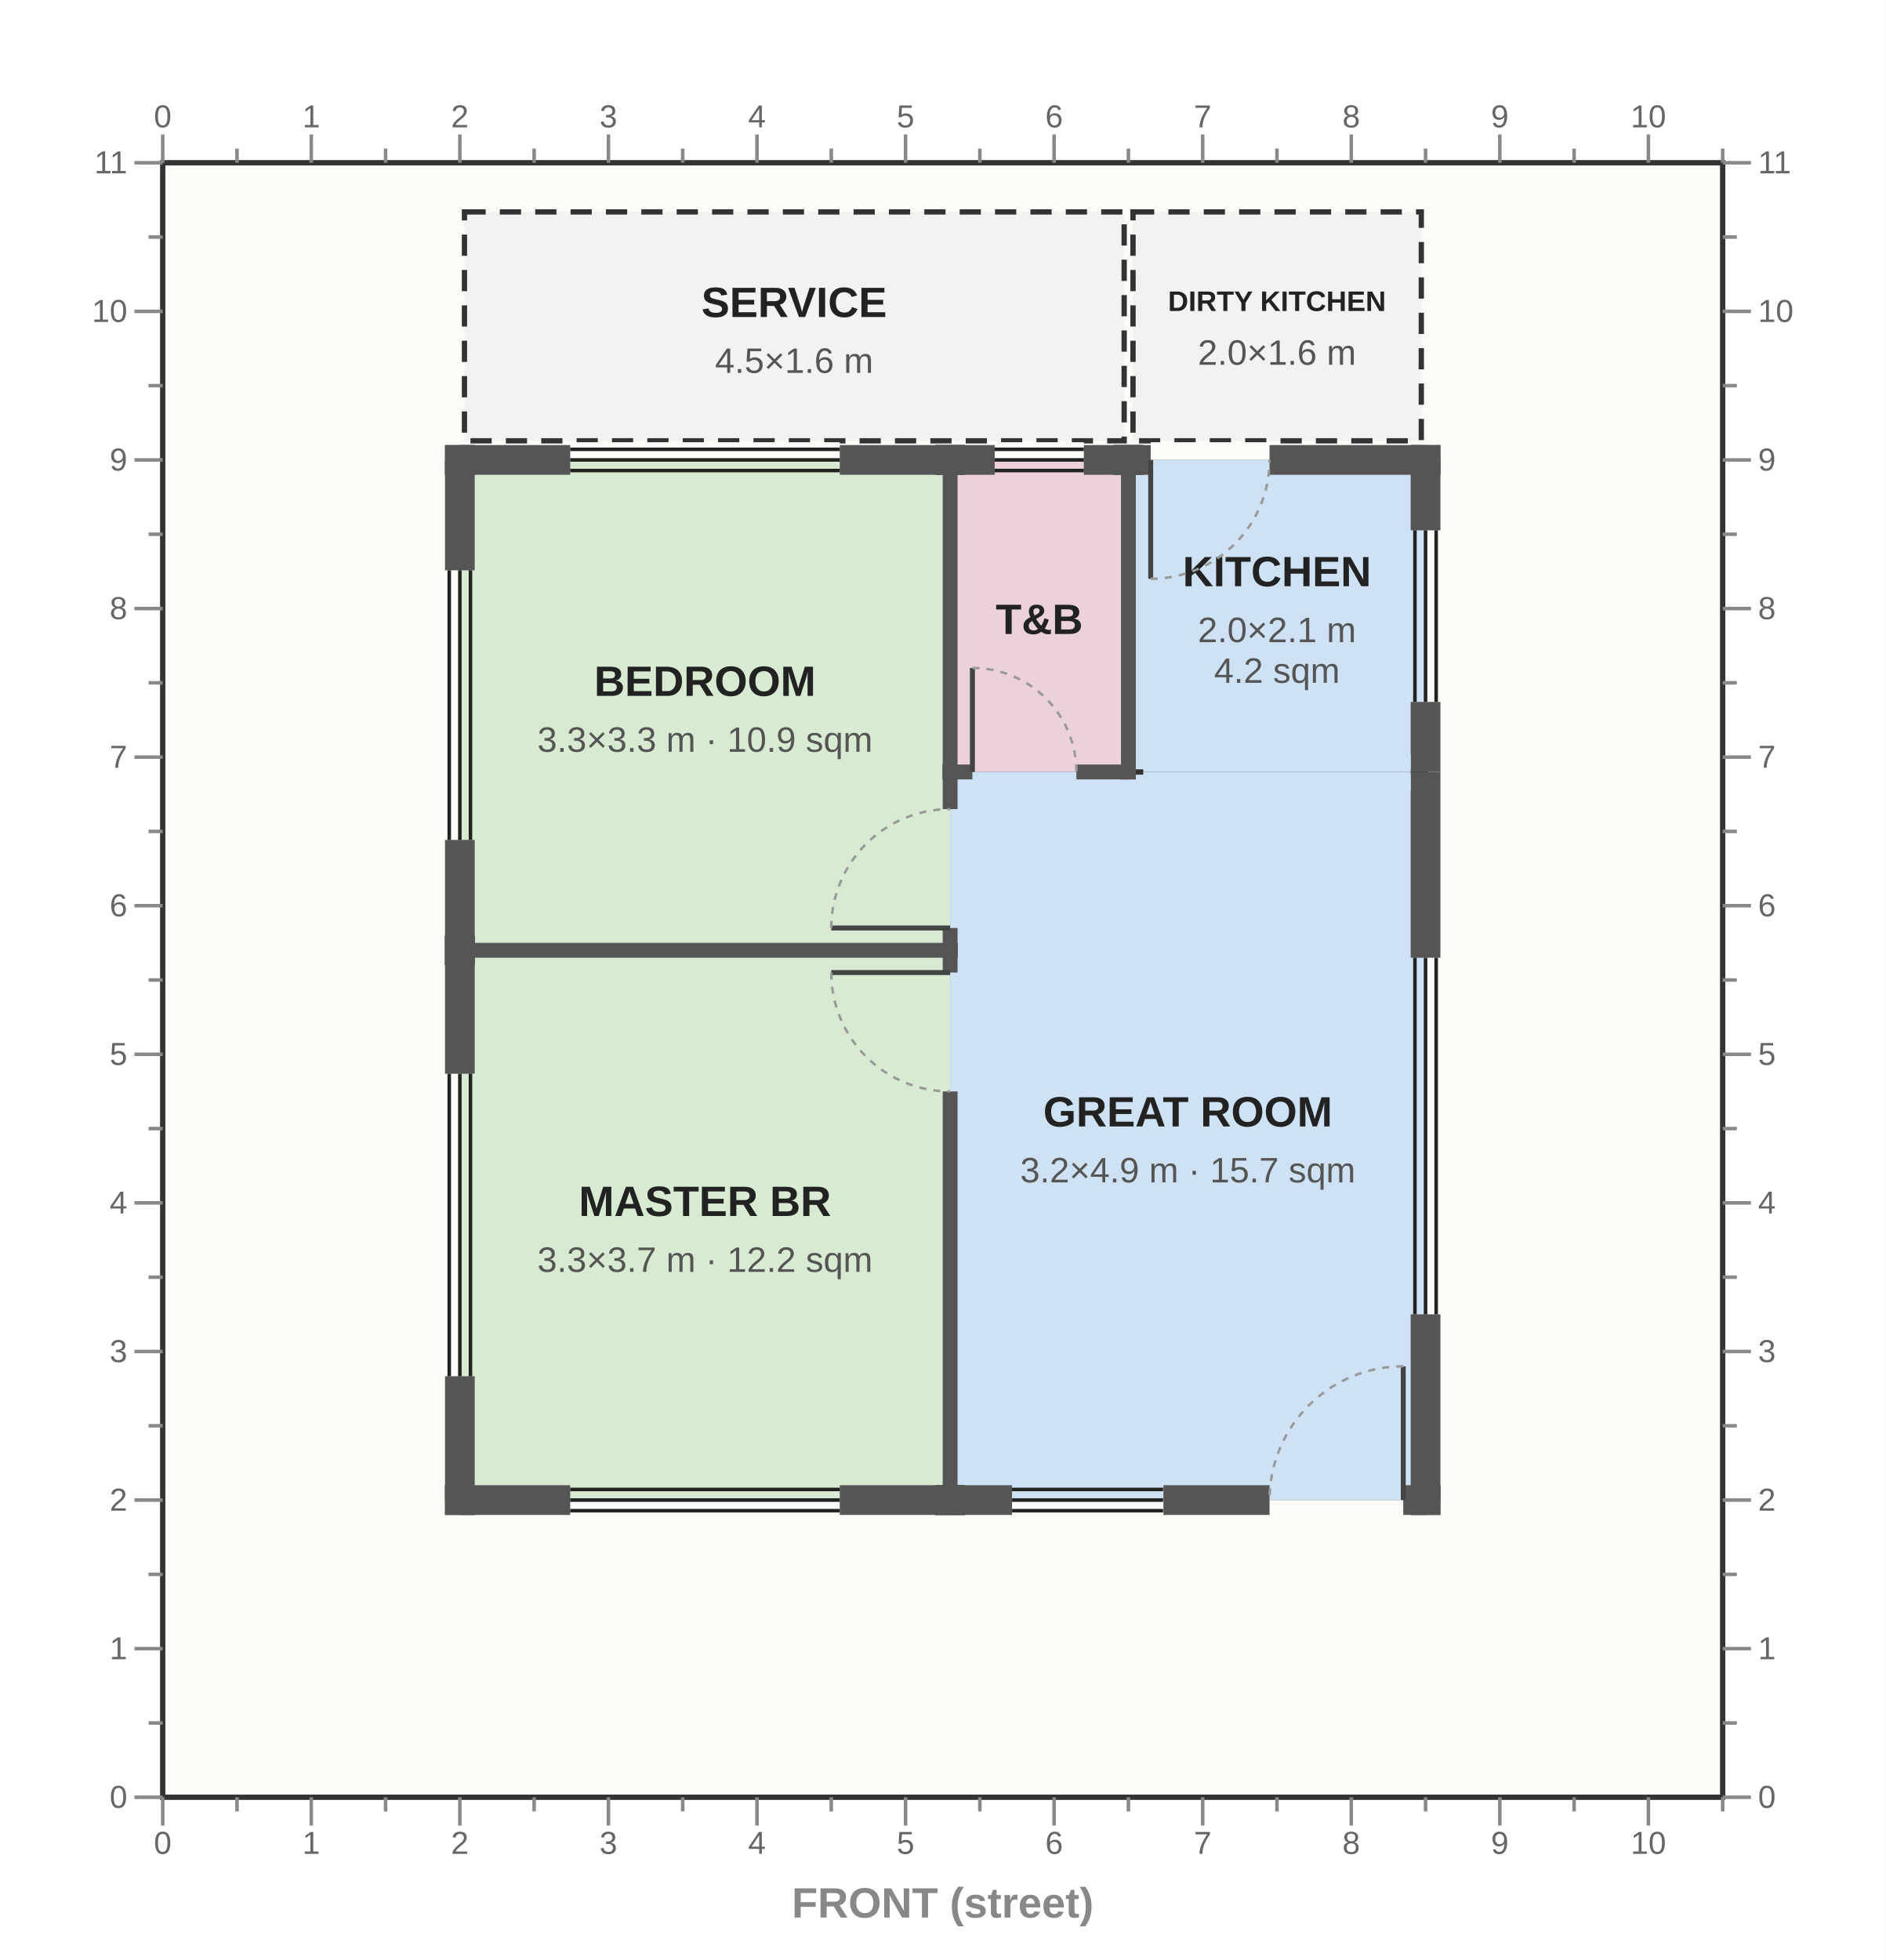
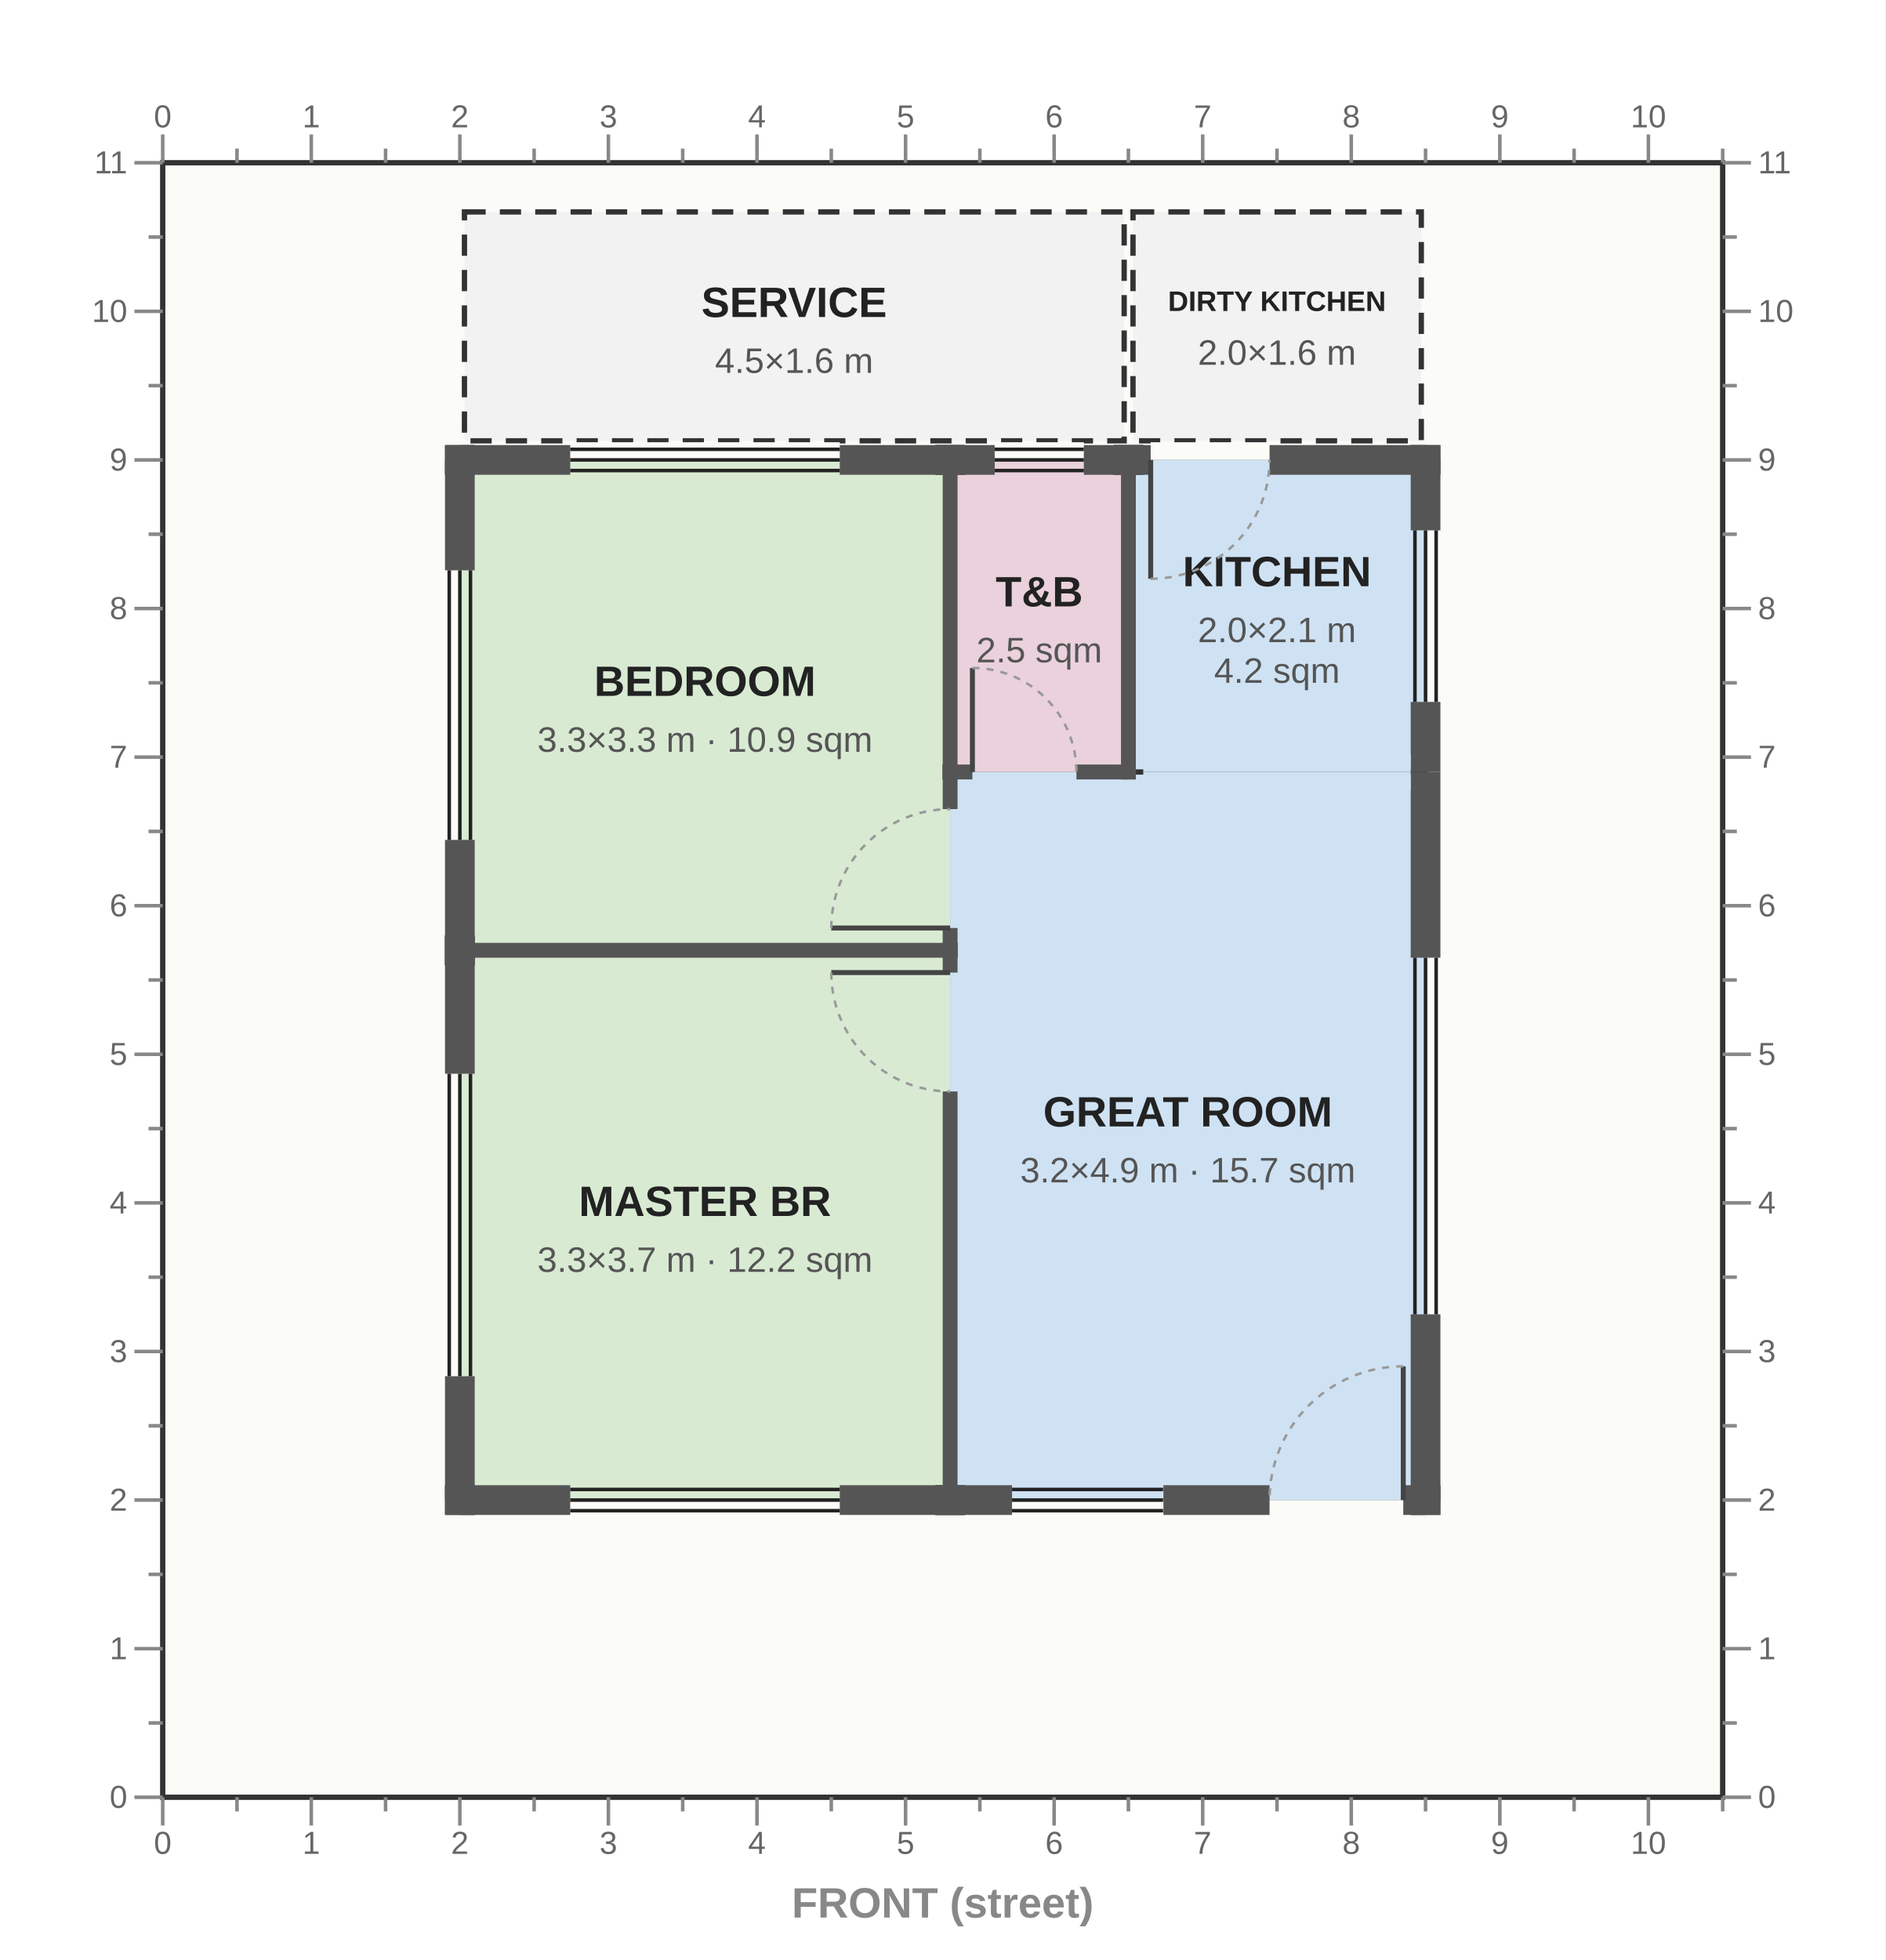
<svg xmlns="http://www.w3.org/2000/svg" width="533" height="554" viewBox="0 0 533 554">
  <rect x="0" y="0" width="533" height="554" fill="white" />
  <rect x="46.0" y="46.0" width="441.0" height="462.0" fill="#fbfbf7" stroke="#333" stroke-width="1.5" />
  <line x1="46.0" y1="46.0" x2="46.0" y2="38.0" stroke="#888" stroke-width="1" />
  <line x1="46.0" y1="508.0" x2="46.0" y2="516.0" stroke="#888" stroke-width="1" />
  <text x="46.0" y="36.0" text-anchor="middle" font-family="Arial" font-size="9" fill="#666">0</text>
  <text x="46.0" y="524.0" text-anchor="middle" font-family="Arial" font-size="9" fill="#666">0</text>
  <line x1="67.0" y1="46.0" x2="67.0" y2="42.0" stroke="#888" stroke-width="1" />
  <line x1="67.0" y1="508.0" x2="67.0" y2="512.0" stroke="#888" stroke-width="1" />
  <line x1="88.0" y1="46.0" x2="88.0" y2="38.0" stroke="#888" stroke-width="1" />
  <line x1="88.0" y1="508.0" x2="88.0" y2="516.0" stroke="#888" stroke-width="1" />
  <text x="88.0" y="36.0" text-anchor="middle" font-family="Arial" font-size="9" fill="#666">1</text>
  <text x="88.0" y="524.0" text-anchor="middle" font-family="Arial" font-size="9" fill="#666">1</text>
  <line x1="109.0" y1="46.0" x2="109.0" y2="42.0" stroke="#888" stroke-width="1" />
  <line x1="109.0" y1="508.0" x2="109.0" y2="512.0" stroke="#888" stroke-width="1" />
  <line x1="130.0" y1="46.0" x2="130.0" y2="38.0" stroke="#888" stroke-width="1" />
  <line x1="130.0" y1="508.0" x2="130.0" y2="516.0" stroke="#888" stroke-width="1" />
  <text x="130.0" y="36.0" text-anchor="middle" font-family="Arial" font-size="9" fill="#666">2</text>
  <text x="130.0" y="524.0" text-anchor="middle" font-family="Arial" font-size="9" fill="#666">2</text>
  <line x1="151.0" y1="46.0" x2="151.0" y2="42.0" stroke="#888" stroke-width="1" />
  <line x1="151.0" y1="508.0" x2="151.0" y2="512.0" stroke="#888" stroke-width="1" />
  <line x1="172.0" y1="46.0" x2="172.0" y2="38.0" stroke="#888" stroke-width="1" />
  <line x1="172.0" y1="508.0" x2="172.0" y2="516.0" stroke="#888" stroke-width="1" />
  <text x="172.0" y="36.0" text-anchor="middle" font-family="Arial" font-size="9" fill="#666">3</text>
  <text x="172.0" y="524.0" text-anchor="middle" font-family="Arial" font-size="9" fill="#666">3</text>
  <line x1="193.0" y1="46.0" x2="193.0" y2="42.0" stroke="#888" stroke-width="1" />
  <line x1="193.0" y1="508.0" x2="193.0" y2="512.0" stroke="#888" stroke-width="1" />
  <line x1="214.0" y1="46.0" x2="214.0" y2="38.0" stroke="#888" stroke-width="1" />
  <line x1="214.0" y1="508.0" x2="214.0" y2="516.0" stroke="#888" stroke-width="1" />
  <text x="214.0" y="36.0" text-anchor="middle" font-family="Arial" font-size="9" fill="#666">4</text>
  <text x="214.0" y="524.0" text-anchor="middle" font-family="Arial" font-size="9" fill="#666">4</text>
  <line x1="235.0" y1="46.0" x2="235.0" y2="42.0" stroke="#888" stroke-width="1" />
  <line x1="235.0" y1="508.0" x2="235.0" y2="512.0" stroke="#888" stroke-width="1" />
  <line x1="256.0" y1="46.0" x2="256.0" y2="38.0" stroke="#888" stroke-width="1" />
  <line x1="256.0" y1="508.0" x2="256.0" y2="516.0" stroke="#888" stroke-width="1" />
  <text x="256.0" y="36.0" text-anchor="middle" font-family="Arial" font-size="9" fill="#666">5</text>
  <text x="256.0" y="524.0" text-anchor="middle" font-family="Arial" font-size="9" fill="#666">5</text>
  <line x1="277.0" y1="46.0" x2="277.0" y2="42.0" stroke="#888" stroke-width="1" />
  <line x1="277.0" y1="508.0" x2="277.0" y2="512.0" stroke="#888" stroke-width="1" />
  <line x1="298.0" y1="46.0" x2="298.0" y2="38.0" stroke="#888" stroke-width="1" />
  <line x1="298.0" y1="508.0" x2="298.0" y2="516.0" stroke="#888" stroke-width="1" />
  <text x="298.0" y="36.0" text-anchor="middle" font-family="Arial" font-size="9" fill="#666">6</text>
  <text x="298.0" y="524.0" text-anchor="middle" font-family="Arial" font-size="9" fill="#666">6</text>
  <line x1="319.0" y1="46.0" x2="319.0" y2="42.0" stroke="#888" stroke-width="1" />
  <line x1="319.0" y1="508.0" x2="319.0" y2="512.0" stroke="#888" stroke-width="1" />
  <line x1="340.0" y1="46.0" x2="340.0" y2="38.0" stroke="#888" stroke-width="1" />
  <line x1="340.0" y1="508.0" x2="340.0" y2="516.0" stroke="#888" stroke-width="1" />
  <text x="340.0" y="36.0" text-anchor="middle" font-family="Arial" font-size="9" fill="#666">7</text>
  <text x="340.0" y="524.0" text-anchor="middle" font-family="Arial" font-size="9" fill="#666">7</text>
  <line x1="361.0" y1="46.0" x2="361.0" y2="42.0" stroke="#888" stroke-width="1" />
  <line x1="361.0" y1="508.0" x2="361.0" y2="512.0" stroke="#888" stroke-width="1" />
  <line x1="382.0" y1="46.0" x2="382.0" y2="38.0" stroke="#888" stroke-width="1" />
  <line x1="382.0" y1="508.0" x2="382.0" y2="516.0" stroke="#888" stroke-width="1" />
  <text x="382.0" y="36.0" text-anchor="middle" font-family="Arial" font-size="9" fill="#666">8</text>
  <text x="382.0" y="524.0" text-anchor="middle" font-family="Arial" font-size="9" fill="#666">8</text>
  <line x1="403.0" y1="46.0" x2="403.0" y2="42.0" stroke="#888" stroke-width="1" />
  <line x1="403.0" y1="508.0" x2="403.0" y2="512.0" stroke="#888" stroke-width="1" />
  <line x1="424.0" y1="46.0" x2="424.0" y2="38.0" stroke="#888" stroke-width="1" />
  <line x1="424.0" y1="508.0" x2="424.0" y2="516.0" stroke="#888" stroke-width="1" />
  <text x="424.0" y="36.0" text-anchor="middle" font-family="Arial" font-size="9" fill="#666">9</text>
  <text x="424.0" y="524.0" text-anchor="middle" font-family="Arial" font-size="9" fill="#666">9</text>
  <line x1="445.0" y1="46.0" x2="445.0" y2="42.0" stroke="#888" stroke-width="1" />
  <line x1="445.0" y1="508.0" x2="445.0" y2="512.0" stroke="#888" stroke-width="1" />
  <line x1="466.0" y1="46.0" x2="466.0" y2="38.0" stroke="#888" stroke-width="1" />
  <line x1="466.0" y1="508.0" x2="466.0" y2="516.0" stroke="#888" stroke-width="1" />
  <text x="466.0" y="36.0" text-anchor="middle" font-family="Arial" font-size="9" fill="#666">10</text>
  <text x="466.0" y="524.0" text-anchor="middle" font-family="Arial" font-size="9" fill="#666">10</text>
  <line x1="487.0" y1="46.0" x2="487.0" y2="42.0" stroke="#888" stroke-width="1" />
  <line x1="487.0" y1="508.0" x2="487.0" y2="512.0" stroke="#888" stroke-width="1" />
  <line x1="46.0" y1="508.0" x2="38.0" y2="508.0" stroke="#888" stroke-width="1" />
  <line x1="487.0" y1="508.0" x2="495.0" y2="508.0" stroke="#888" stroke-width="1" />
  <text x="36.0" y="511.0" text-anchor="end" font-family="Arial" font-size="9" fill="#666">0</text>
  <text x="497.0" y="511.0" text-anchor="start" font-family="Arial" font-size="9" fill="#666">0</text>
  <line x1="46.0" y1="487.0" x2="42.0" y2="487.0" stroke="#888" stroke-width="1" />
  <line x1="487.0" y1="487.0" x2="491.0" y2="487.0" stroke="#888" stroke-width="1" />
  <line x1="46.0" y1="466.0" x2="38.0" y2="466.0" stroke="#888" stroke-width="1" />
  <line x1="487.0" y1="466.0" x2="495.0" y2="466.0" stroke="#888" stroke-width="1" />
  <text x="36.0" y="469.0" text-anchor="end" font-family="Arial" font-size="9" fill="#666">1</text>
  <text x="497.0" y="469.0" text-anchor="start" font-family="Arial" font-size="9" fill="#666">1</text>
  <line x1="46.0" y1="445.0" x2="42.0" y2="445.0" stroke="#888" stroke-width="1" />
  <line x1="487.0" y1="445.0" x2="491.0" y2="445.0" stroke="#888" stroke-width="1" />
  <line x1="46.0" y1="424.0" x2="38.0" y2="424.0" stroke="#888" stroke-width="1" />
  <line x1="487.0" y1="424.0" x2="495.0" y2="424.0" stroke="#888" stroke-width="1" />
  <text x="36.0" y="427.0" text-anchor="end" font-family="Arial" font-size="9" fill="#666">2</text>
  <text x="497.0" y="427.0" text-anchor="start" font-family="Arial" font-size="9" fill="#666">2</text>
  <line x1="46.0" y1="403.0" x2="42.0" y2="403.0" stroke="#888" stroke-width="1" />
  <line x1="487.0" y1="403.0" x2="491.0" y2="403.0" stroke="#888" stroke-width="1" />
  <line x1="46.0" y1="382.0" x2="38.0" y2="382.0" stroke="#888" stroke-width="1" />
  <line x1="487.0" y1="382.0" x2="495.0" y2="382.0" stroke="#888" stroke-width="1" />
  <text x="36.0" y="385.0" text-anchor="end" font-family="Arial" font-size="9" fill="#666">3</text>
  <text x="497.0" y="385.0" text-anchor="start" font-family="Arial" font-size="9" fill="#666">3</text>
  <line x1="46.0" y1="361.0" x2="42.0" y2="361.0" stroke="#888" stroke-width="1" />
  <line x1="487.0" y1="361.0" x2="491.0" y2="361.0" stroke="#888" stroke-width="1" />
  <line x1="46.0" y1="340.0" x2="38.0" y2="340.0" stroke="#888" stroke-width="1" />
  <line x1="487.0" y1="340.0" x2="495.0" y2="340.0" stroke="#888" stroke-width="1" />
  <text x="36.0" y="343.0" text-anchor="end" font-family="Arial" font-size="9" fill="#666">4</text>
  <text x="497.0" y="343.0" text-anchor="start" font-family="Arial" font-size="9" fill="#666">4</text>
  <line x1="46.0" y1="319.0" x2="42.0" y2="319.0" stroke="#888" stroke-width="1" />
  <line x1="487.0" y1="319.0" x2="491.0" y2="319.0" stroke="#888" stroke-width="1" />
  <line x1="46.0" y1="298.0" x2="38.0" y2="298.0" stroke="#888" stroke-width="1" />
  <line x1="487.0" y1="298.0" x2="495.0" y2="298.0" stroke="#888" stroke-width="1" />
  <text x="36.0" y="301.0" text-anchor="end" font-family="Arial" font-size="9" fill="#666">5</text>
  <text x="497.0" y="301.0" text-anchor="start" font-family="Arial" font-size="9" fill="#666">5</text>
  <line x1="46.0" y1="277.0" x2="42.0" y2="277.0" stroke="#888" stroke-width="1" />
  <line x1="487.0" y1="277.0" x2="491.0" y2="277.0" stroke="#888" stroke-width="1" />
  <line x1="46.0" y1="256.0" x2="38.0" y2="256.0" stroke="#888" stroke-width="1" />
  <line x1="487.0" y1="256.0" x2="495.0" y2="256.0" stroke="#888" stroke-width="1" />
  <text x="36.0" y="259.0" text-anchor="end" font-family="Arial" font-size="9" fill="#666">6</text>
  <text x="497.0" y="259.0" text-anchor="start" font-family="Arial" font-size="9" fill="#666">6</text>
  <line x1="46.0" y1="235.0" x2="42.0" y2="235.0" stroke="#888" stroke-width="1" />
  <line x1="487.0" y1="235.0" x2="491.0" y2="235.0" stroke="#888" stroke-width="1" />
  <line x1="46.0" y1="214.0" x2="38.0" y2="214.0" stroke="#888" stroke-width="1" />
  <line x1="487.0" y1="214.0" x2="495.0" y2="214.0" stroke="#888" stroke-width="1" />
  <text x="36.0" y="217.0" text-anchor="end" font-family="Arial" font-size="9" fill="#666">7</text>
  <text x="497.0" y="217.0" text-anchor="start" font-family="Arial" font-size="9" fill="#666">7</text>
  <line x1="46.0" y1="193.0" x2="42.0" y2="193.0" stroke="#888" stroke-width="1" />
  <line x1="487.0" y1="193.0" x2="491.0" y2="193.0" stroke="#888" stroke-width="1" />
  <line x1="46.0" y1="172.0" x2="38.0" y2="172.0" stroke="#888" stroke-width="1" />
  <line x1="487.0" y1="172.0" x2="495.0" y2="172.0" stroke="#888" stroke-width="1" />
  <text x="36.0" y="175.0" text-anchor="end" font-family="Arial" font-size="9" fill="#666">8</text>
  <text x="497.0" y="175.0" text-anchor="start" font-family="Arial" font-size="9" fill="#666">8</text>
  <line x1="46.0" y1="151.0" x2="42.0" y2="151.0" stroke="#888" stroke-width="1" />
  <line x1="487.0" y1="151.0" x2="491.0" y2="151.0" stroke="#888" stroke-width="1" />
  <line x1="46.0" y1="130.0" x2="38.0" y2="130.0" stroke="#888" stroke-width="1" />
  <line x1="487.0" y1="130.0" x2="495.0" y2="130.0" stroke="#888" stroke-width="1" />
  <text x="36.0" y="133.0" text-anchor="end" font-family="Arial" font-size="9" fill="#666">9</text>
  <text x="497.0" y="133.0" text-anchor="start" font-family="Arial" font-size="9" fill="#666">9</text>
  <line x1="46.0" y1="109.0" x2="42.0" y2="109.0" stroke="#888" stroke-width="1" />
  <line x1="487.0" y1="109.0" x2="491.0" y2="109.0" stroke="#888" stroke-width="1" />
  <line x1="46.0" y1="88.0" x2="38.0" y2="88.0" stroke="#888" stroke-width="1" />
  <line x1="487.0" y1="88.0" x2="495.0" y2="88.0" stroke="#888" stroke-width="1" />
  <text x="36.0" y="91.0" text-anchor="end" font-family="Arial" font-size="9" fill="#666">10</text>
  <text x="497.0" y="91.0" text-anchor="start" font-family="Arial" font-size="9" fill="#666">10</text>
  <line x1="46.0" y1="67.0" x2="42.0" y2="67.0" stroke="#888" stroke-width="1" />
  <line x1="487.0" y1="67.0" x2="491.0" y2="67.0" stroke="#888" stroke-width="1" />
  <line x1="46.0" y1="46.0" x2="38.0" y2="46.0" stroke="#888" stroke-width="1" />
  <line x1="487.0" y1="46.0" x2="495.0" y2="46.0" stroke="#888" stroke-width="1" />
  <text x="36.0" y="49.0" text-anchor="end" font-family="Arial" font-size="9" fill="#666">11</text>
  <text x="497.0" y="49.0" text-anchor="start" font-family="Arial" font-size="9" fill="#666">11</text>
  <rect x="130.0" y="130.0" width="273.0" height="294.0" fill="none" stroke="#9aa" stroke-width="1" stroke-dasharray="3 3" />
  <rect x="320.3" y="59.9" width="81.5" height="64.7" fill="#f2f2f2" stroke="#333" stroke-width="1.5" stroke-dasharray="6 4" />
  <text x="361.0" y="87.9" text-anchor="middle" font-family="Arial" font-size="8" font-weight="bold" fill="#222">DIRTY KITCHEN</text>
  <text x="361.0" y="103.1" text-anchor="middle" font-family="Arial" font-size="10" fill="#555">2.0×1.6 m</text>
  <rect x="131.3" y="59.9" width="186.5" height="64.7" fill="#f2f2f2" stroke="#333" stroke-width="1.5" stroke-dasharray="6 4" />
  <text x="224.5" y="89.6" text-anchor="middle" font-family="Arial" font-size="12" font-weight="bold" fill="#222">SERVICE</text>
  <text x="224.5" y="105.4" text-anchor="middle" font-family="Arial" font-size="10" fill="#555">4.5×1.6 m</text>
  <rect x="130.0" y="268.6" width="138.6" height="155.4" fill="#d9ead3" stroke="#333" stroke-width="1.5" />
  <text x="199.3" y="343.7" text-anchor="middle" font-family="Arial" font-size="12" font-weight="bold" fill="#222">MASTER BR</text>
  <text x="199.3" y="359.5" text-anchor="middle" font-family="Arial" font-size="10" fill="#555">3.3×3.7 m · 12.2 sqm</text>
  <rect x="130.0" y="130.0" width="138.6" height="138.6" fill="#d9ead3" stroke="#333" stroke-width="1.5" />
  <text x="199.3" y="196.7" text-anchor="middle" font-family="Arial" font-size="12" font-weight="bold" fill="#222">BEDROOM</text>
  <text x="199.3" y="212.5" text-anchor="middle" font-family="Arial" font-size="10" fill="#555">3.3×3.3 m · 10.9 sqm</text>
  <rect x="268.6" y="130.0" width="50.4" height="88.2" fill="#ead1dc" stroke="#333" stroke-width="1.5" />
-   <text x="293.8" y="179.2" text-anchor="middle" font-family="Arial" font-size="12" font-weight="bold" fill="#222">T&amp;B</text>
+   <text x="293.8" y="171.4" text-anchor="middle" font-family="Arial" font-size="12" font-weight="bold" fill="#222">T&amp;B</text>
+   <text x="293.8" y="187.2" text-anchor="middle" font-family="Arial" font-size="10" fill="#555">2.5 sqm</text>
  <rect x="268.6" y="218.2" width="134.4" height="205.8" fill="#cfe2f3" stroke="#333" stroke-width="1.5" />
  <text x="335.8" y="318.4" text-anchor="middle" font-family="Arial" font-size="12" font-weight="bold" fill="#222">GREAT ROOM</text>
  <text x="335.8" y="334.2" text-anchor="middle" font-family="Arial" font-size="10" fill="#555">3.2×4.9 m · 15.7 sqm</text>
  <rect x="319.0" y="130.0" width="84.0" height="88.2" fill="#cfe2f3" stroke="#333" stroke-width="1.5" />
  <text x="361.0" y="165.7" text-anchor="middle" font-family="Arial" font-size="12" font-weight="bold" fill="#222">KITCHEN</text>
  <text x="361.0" y="181.5" text-anchor="middle" font-family="Arial" font-size="10" fill="#555">2.0×2.1 m</text>
  <text x="361.0" y="193.0" text-anchor="middle" font-family="Arial" font-size="10" fill="#555">4.2 sqm</text>
  <text x="266.5" y="542.0" text-anchor="middle" font-family="Arial" font-size="12" font-weight="bold" fill="#888">FRONT (street)</text>
  <rect x="130.00" y="266.50" width="138.60" height="4.20" fill="#555" stroke="none" />
  <rect x="266.50" y="268.60" width="4.20" height="155.40" fill="#555" stroke="none" />
  <rect x="266.50" y="130.00" width="4.20" height="88.20" fill="#555" stroke="none" />
  <rect x="266.50" y="218.20" width="4.20" height="50.40" fill="#555" stroke="none" />
  <rect x="268.60" y="216.10" width="50.40" height="4.20" fill="#555" stroke="none" />
  <rect x="316.90" y="130.00" width="4.20" height="88.20" fill="#555" stroke="none" />
  <rect x="130.00" y="419.80" width="138.60" height="8.40" fill="#555" stroke="none" />
  <rect x="125.80" y="268.60" width="8.40" height="155.40" fill="#555" stroke="none" />
  <rect x="130.00" y="125.80" width="138.60" height="8.40" fill="#555" stroke="none" />
  <rect x="125.80" y="130.00" width="8.40" height="138.60" fill="#555" stroke="none" />
  <rect x="268.60" y="125.80" width="50.40" height="8.40" fill="#555" stroke="none" />
  <rect x="268.60" y="419.80" width="134.40" height="8.40" fill="#555" stroke="none" />
  <rect x="398.80" y="218.20" width="8.40" height="205.80" fill="#555" stroke="none" />
  <rect x="319.00" y="125.80" width="84.00" height="8.40" fill="#555" stroke="none" />
  <rect x="398.80" y="130.00" width="8.40" height="88.20" fill="#555" stroke="none" />
  <rect x="125.80" y="264.40" width="8.40" height="8.40" fill="#555" stroke="none" />
  <rect x="266.50" y="266.50" width="4.20" height="4.20" fill="#555" stroke="none" />
  <rect x="264.40" y="419.80" width="8.40" height="8.40" fill="#555" stroke="none" />
  <rect x="266.50" y="266.50" width="4.20" height="4.20" fill="#555" stroke="none" />
  <rect x="266.50" y="216.10" width="4.20" height="4.20" fill="#555" stroke="none" />
  <rect x="264.40" y="125.80" width="8.40" height="8.40" fill="#555" stroke="none" />
  <rect x="266.50" y="266.50" width="4.20" height="4.20" fill="#555" stroke="none" />
  <rect x="266.50" y="216.10" width="4.20" height="4.20" fill="#555" stroke="none" />
  <rect x="266.50" y="216.10" width="4.20" height="4.20" fill="#555" stroke="none" />
  <rect x="316.90" y="216.10" width="4.20" height="4.20" fill="#555" stroke="none" />
  <rect x="316.90" y="216.10" width="4.20" height="4.20" fill="#555" stroke="none" />
  <rect x="314.80" y="125.80" width="8.40" height="8.40" fill="#555" stroke="none" />
  <rect x="125.80" y="419.80" width="8.40" height="8.40" fill="#555" stroke="none" />
  <rect x="264.40" y="419.80" width="8.40" height="8.40" fill="#555" stroke="none" />
  <rect x="125.80" y="419.80" width="8.40" height="8.40" fill="#555" stroke="none" />
  <rect x="125.80" y="264.40" width="8.40" height="8.40" fill="#555" stroke="none" />
  <rect x="125.80" y="125.80" width="8.40" height="8.40" fill="#555" stroke="none" />
  <rect x="264.40" y="125.80" width="8.40" height="8.40" fill="#555" stroke="none" />
  <rect x="125.80" y="264.40" width="8.40" height="8.40" fill="#555" stroke="none" />
  <rect x="125.80" y="125.80" width="8.40" height="8.40" fill="#555" stroke="none" />
  <rect x="264.40" y="125.80" width="8.40" height="8.40" fill="#555" stroke="none" />
  <rect x="314.80" y="125.80" width="8.40" height="8.40" fill="#555" stroke="none" />
  <rect x="264.40" y="419.80" width="8.40" height="8.40" fill="#555" stroke="none" />
  <rect x="398.80" y="419.80" width="8.40" height="8.40" fill="#555" stroke="none" />
  <rect x="398.80" y="419.80" width="8.40" height="8.40" fill="#555" stroke="none" />
  <rect x="314.80" y="125.80" width="8.40" height="8.40" fill="#555" stroke="none" />
  <rect x="398.80" y="125.80" width="8.40" height="8.40" fill="#555" stroke="none" />
  <rect x="398.80" y="125.80" width="8.40" height="8.40" fill="#555" stroke="none" />
  <rect x="323.2" y="213.2" width="75.6" height="5.0" fill="#cfe2f3" stroke="none" />
  <rect x="323.2" y="218.2" width="75.6" height="5.0" fill="#cfe2f3" stroke="none" />
  <rect x="263.6" y="274.9" width="5.0" height="33.6" fill="#d9ead3" stroke="none" />
  <rect x="268.6" y="274.9" width="5.0" height="33.6" fill="#cfe2f3" stroke="none" />
  <line x1="268.6" y1="274.9" x2="235.0" y2="274.9" stroke="#444" stroke-width="1.4" />
  <path d="M 235.0 274.9 A 33.6 33.6 0 0 0 268.6 308.5" fill="none" stroke="#999" stroke-width="0.7" stroke-dasharray="2 2" />
  <rect x="263.6" y="228.7" width="5.0" height="33.6" fill="#d9ead3" stroke="none" />
  <rect x="268.6" y="228.7" width="5.0" height="33.6" fill="#cfe2f3" stroke="none" />
  <line x1="268.6" y1="262.3" x2="235.0" y2="262.3" stroke="#444" stroke-width="1.4" />
  <path d="M 235.0 262.3 A 33.6 33.6 0 0 1 268.6 228.7" fill="none" stroke="#999" stroke-width="0.7" stroke-dasharray="2 2" />
  <rect x="274.9" y="213.2" width="29.4" height="5.0" fill="#ead1dc" stroke="none" />
  <rect x="274.9" y="218.2" width="29.4" height="5.0" fill="#cfe2f3" stroke="none" />
  <line x1="274.9" y1="218.2" x2="274.9" y2="188.8" stroke="#444" stroke-width="1.4" />
  <path d="M 274.9 188.8 A 29.4 29.4 0 0 1 304.3 218.2" fill="none" stroke="#999" stroke-width="0.7" stroke-dasharray="2 2" />
  <rect x="358.9" y="419.0" width="37.8" height="5.0" fill="#cfe2f3" stroke="none" />
  <rect x="358.9" y="424.0" width="37.8" height="5.0" fill="#fbfbf7" stroke="none" />
  <line x1="396.7" y1="424.0" x2="396.7" y2="386.2" stroke="#444" stroke-width="1.4" />
  <path d="M 396.7 386.2 A 37.8 37.8 0 0 0 358.9 424.0" fill="none" stroke="#999" stroke-width="0.7" stroke-dasharray="2 2" />
  <rect x="325.3" y="130.0" width="33.6" height="5.0" fill="#cfe2f3" stroke="none" />
  <rect x="325.3" y="125.0" width="33.6" height="5.0" fill="#fbfbf7" stroke="none" />
  <line x1="325.3" y1="130.0" x2="325.3" y2="163.6" stroke="#444" stroke-width="1.4" />
  <path d="M 325.3 163.6 A 33.6 33.6 0 0 0 358.9 130.0" fill="none" stroke="#999" stroke-width="0.7" stroke-dasharray="2 2" />
  <rect x="130.0" y="303.5" width="5.0" height="85.5" fill="#d9ead3" stroke="none" />
  <rect x="125.0" y="303.5" width="5.0" height="85.5" fill="#fbfbf7" stroke="none" />
  <line x1="127.0" y1="389.0" x2="127.0" y2="303.5" stroke="#222" stroke-width="1.0" />
  <line x1="130.0" y1="389.0" x2="130.0" y2="303.5" stroke="#222" stroke-width="1.0" />
  <line x1="133.0" y1="389.0" x2="133.0" y2="303.5" stroke="#222" stroke-width="1.0" />
  <rect x="161.2" y="419.0" width="76.2" height="5.0" fill="#d9ead3" stroke="none" />
  <rect x="161.2" y="424.0" width="76.2" height="5.0" fill="#fbfbf7" stroke="none" />
  <line x1="161.2" y1="421.0" x2="237.4" y2="421.0" stroke="#222" stroke-width="1.0" />
  <line x1="161.2" y1="424.0" x2="237.4" y2="424.0" stroke="#222" stroke-width="1.0" />
  <line x1="161.2" y1="427.0" x2="237.4" y2="427.0" stroke="#222" stroke-width="1.0" />
  <rect x="130.0" y="161.2" width="5.0" height="76.2" fill="#d9ead3" stroke="none" />
  <rect x="125.0" y="161.2" width="5.0" height="76.2" fill="#fbfbf7" stroke="none" />
  <line x1="127.0" y1="237.4" x2="127.0" y2="161.2" stroke="#222" stroke-width="1.0" />
  <line x1="130.0" y1="237.4" x2="130.0" y2="161.2" stroke="#222" stroke-width="1.0" />
  <line x1="133.0" y1="237.4" x2="133.0" y2="161.2" stroke="#222" stroke-width="1.0" />
  <rect x="161.2" y="130.0" width="76.2" height="5.0" fill="#d9ead3" stroke="none" />
  <rect x="161.2" y="125.0" width="76.2" height="5.0" fill="#fbfbf7" stroke="none" />
  <line x1="161.2" y1="127.0" x2="237.4" y2="127.0" stroke="#222" stroke-width="1.0" />
  <line x1="161.2" y1="130.0" x2="237.4" y2="130.0" stroke="#222" stroke-width="1.0" />
  <line x1="161.2" y1="133.0" x2="237.4" y2="133.0" stroke="#222" stroke-width="1.0" />
  <rect x="281.2" y="130.0" width="25.2" height="5.0" fill="#ead1dc" stroke="none" />
  <rect x="281.2" y="125.0" width="25.2" height="5.0" fill="#fbfbf7" stroke="none" />
  <line x1="281.2" y1="127.0" x2="306.4" y2="127.0" stroke="#222" stroke-width="1.0" />
  <line x1="281.2" y1="130.0" x2="306.4" y2="130.0" stroke="#222" stroke-width="1.0" />
  <line x1="281.2" y1="133.0" x2="306.4" y2="133.0" stroke="#222" stroke-width="1.0" />
  <rect x="398.0" y="270.7" width="5.0" height="100.8" fill="#cfe2f3" stroke="none" />
  <rect x="403.0" y="270.7" width="5.0" height="100.8" fill="#fbfbf7" stroke="none" />
  <line x1="400.0" y1="371.5" x2="400.0" y2="270.7" stroke="#222" stroke-width="1.0" />
  <line x1="403.0" y1="371.5" x2="403.0" y2="270.7" stroke="#222" stroke-width="1.0" />
  <line x1="406.0" y1="371.5" x2="406.0" y2="270.7" stroke="#222" stroke-width="1.0" />
  <rect x="286.1" y="419.0" width="42.8" height="5.0" fill="#cfe2f3" stroke="none" />
  <rect x="286.1" y="424.0" width="42.8" height="5.0" fill="#fbfbf7" stroke="none" />
  <line x1="286.1" y1="421.0" x2="328.8" y2="421.0" stroke="#222" stroke-width="1.0" />
  <line x1="286.1" y1="424.0" x2="328.8" y2="424.0" stroke="#222" stroke-width="1.0" />
  <line x1="286.1" y1="427.0" x2="328.8" y2="427.0" stroke="#222" stroke-width="1.0" />
  <rect x="398.0" y="149.9" width="5.0" height="48.5" fill="#cfe2f3" stroke="none" />
  <rect x="403.0" y="149.9" width="5.0" height="48.5" fill="#fbfbf7" stroke="none" />
  <line x1="400.0" y1="198.4" x2="400.0" y2="149.9" stroke="#222" stroke-width="1.0" />
  <line x1="403.0" y1="198.4" x2="403.0" y2="149.9" stroke="#222" stroke-width="1.0" />
  <line x1="406.0" y1="198.4" x2="406.0" y2="149.9" stroke="#222" stroke-width="1.0" />
</svg>
